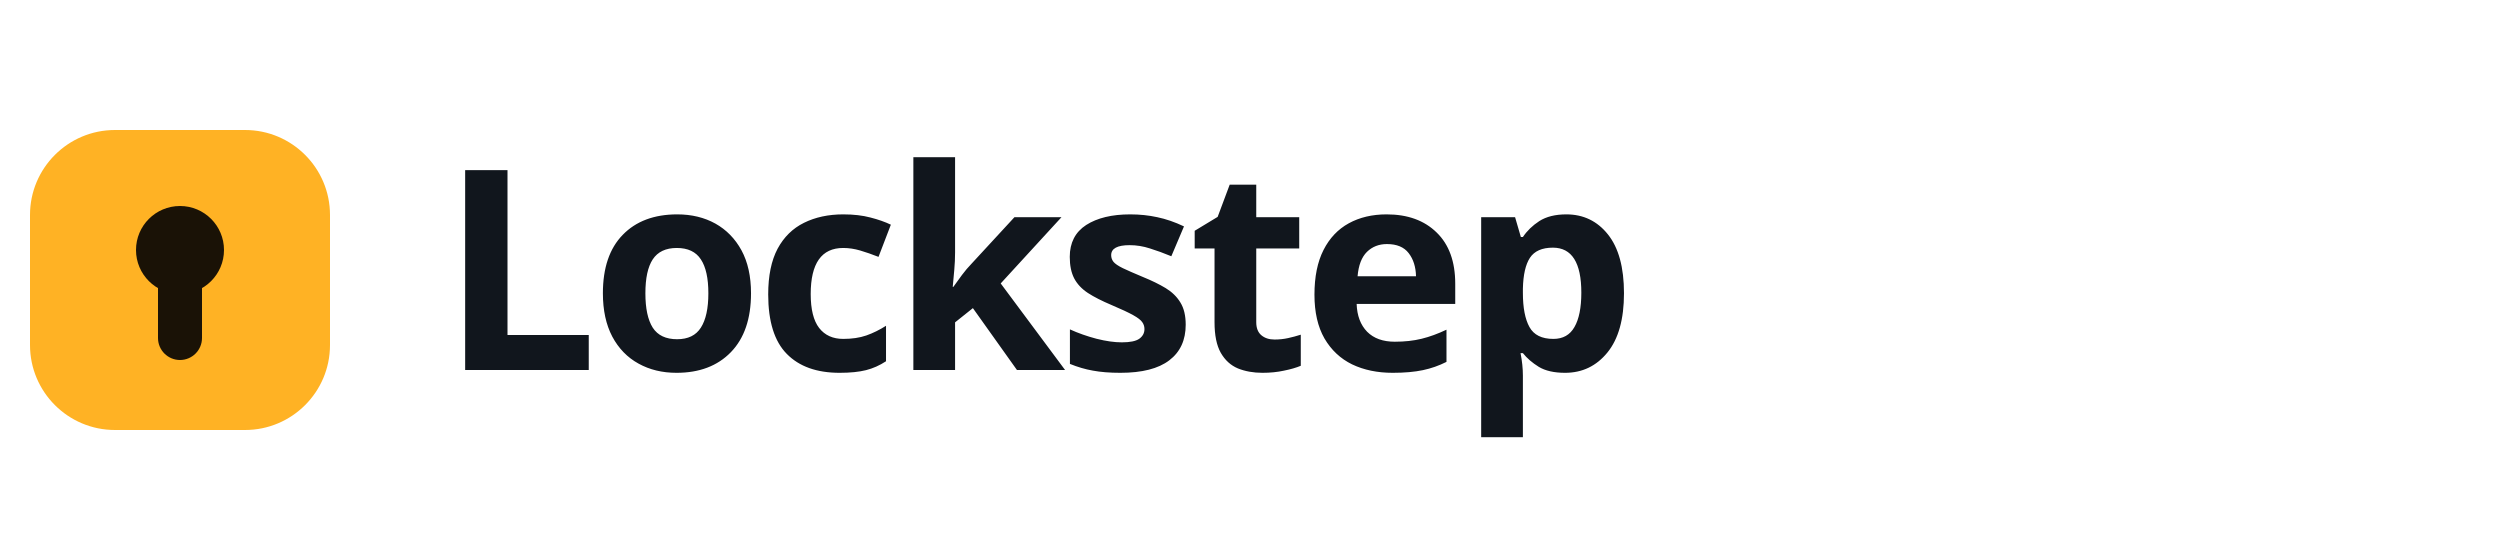
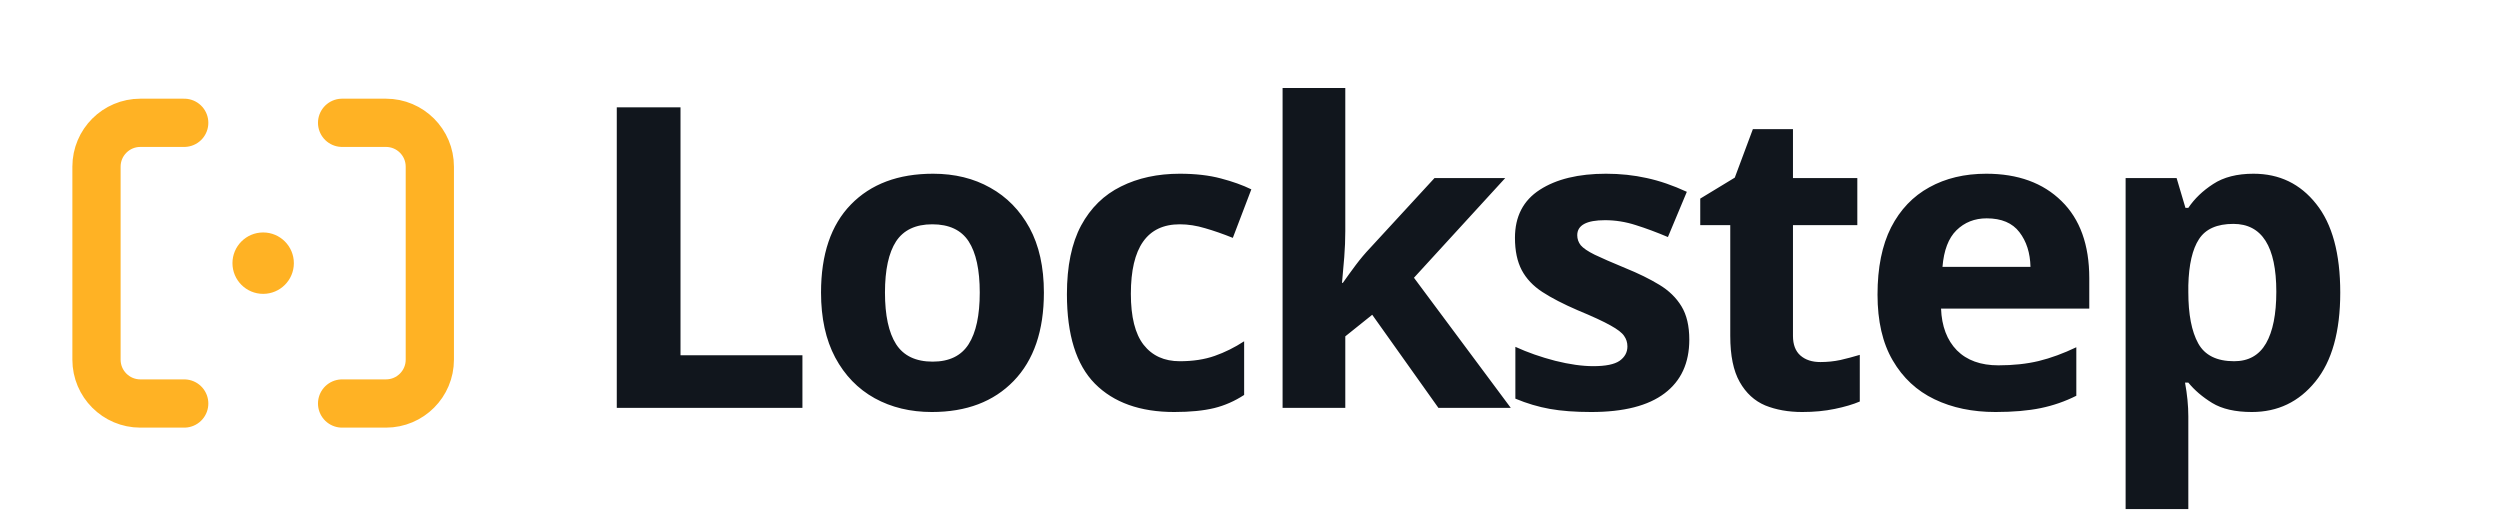
- <svg xmlns="http://www.w3.org/2000/svg" width="250" height="56" viewBox="0 0 250 56" fill="none" role="img" aria-label="Lockstep">
-   <rect x="3" y="13" width="30" height="30" rx="8.5" fill="#ffb224" />
-   <circle cx="18" cy="25" r="4.4" fill="#1a1206" />
-   <rect x="15.8" y="26.4" width="4.4" height="9.6" rx="2.2" fill="#1a1206" />
-   <text x="44" y="37" font-family="'Sora',sans-serif" font-size="28" font-weight="700" letter-spacing="-0.8" fill="#11161d">Lockstep</text>
+ <svg xmlns="http://www.w3.org/2000/svg" width="190" height="40" viewBox="0 0 190 40" fill="none" role="img" aria-label="Lockstep">
+   <svg x="0" y="0" width="40" height="40" viewBox="0 0 120 120">
+     <path d="M42 28 H32 A10 10 0 0 0 22 38 V82 A10 10 0 0 0 32 92 H42" stroke="#ffb224" stroke-width="11" stroke-linecap="round" stroke-linejoin="round" />
+     <path d="M78 28 H88 A10 10 0 0 1 98 38 V82 A10 10 0 0 1 88 92 H78" stroke="#ffb224" stroke-width="11" stroke-linecap="round" stroke-linejoin="round" />
+     <rect x="53" y="53" width="14" height="14" rx="7" fill="#ffb224" />
+   </svg>
+   <text x="44" y="31" font-family="'Sora',sans-serif" font-size="32" font-weight="700" letter-spacing="-1.12" fill="#11161d">Lockstep</text>
</svg>
